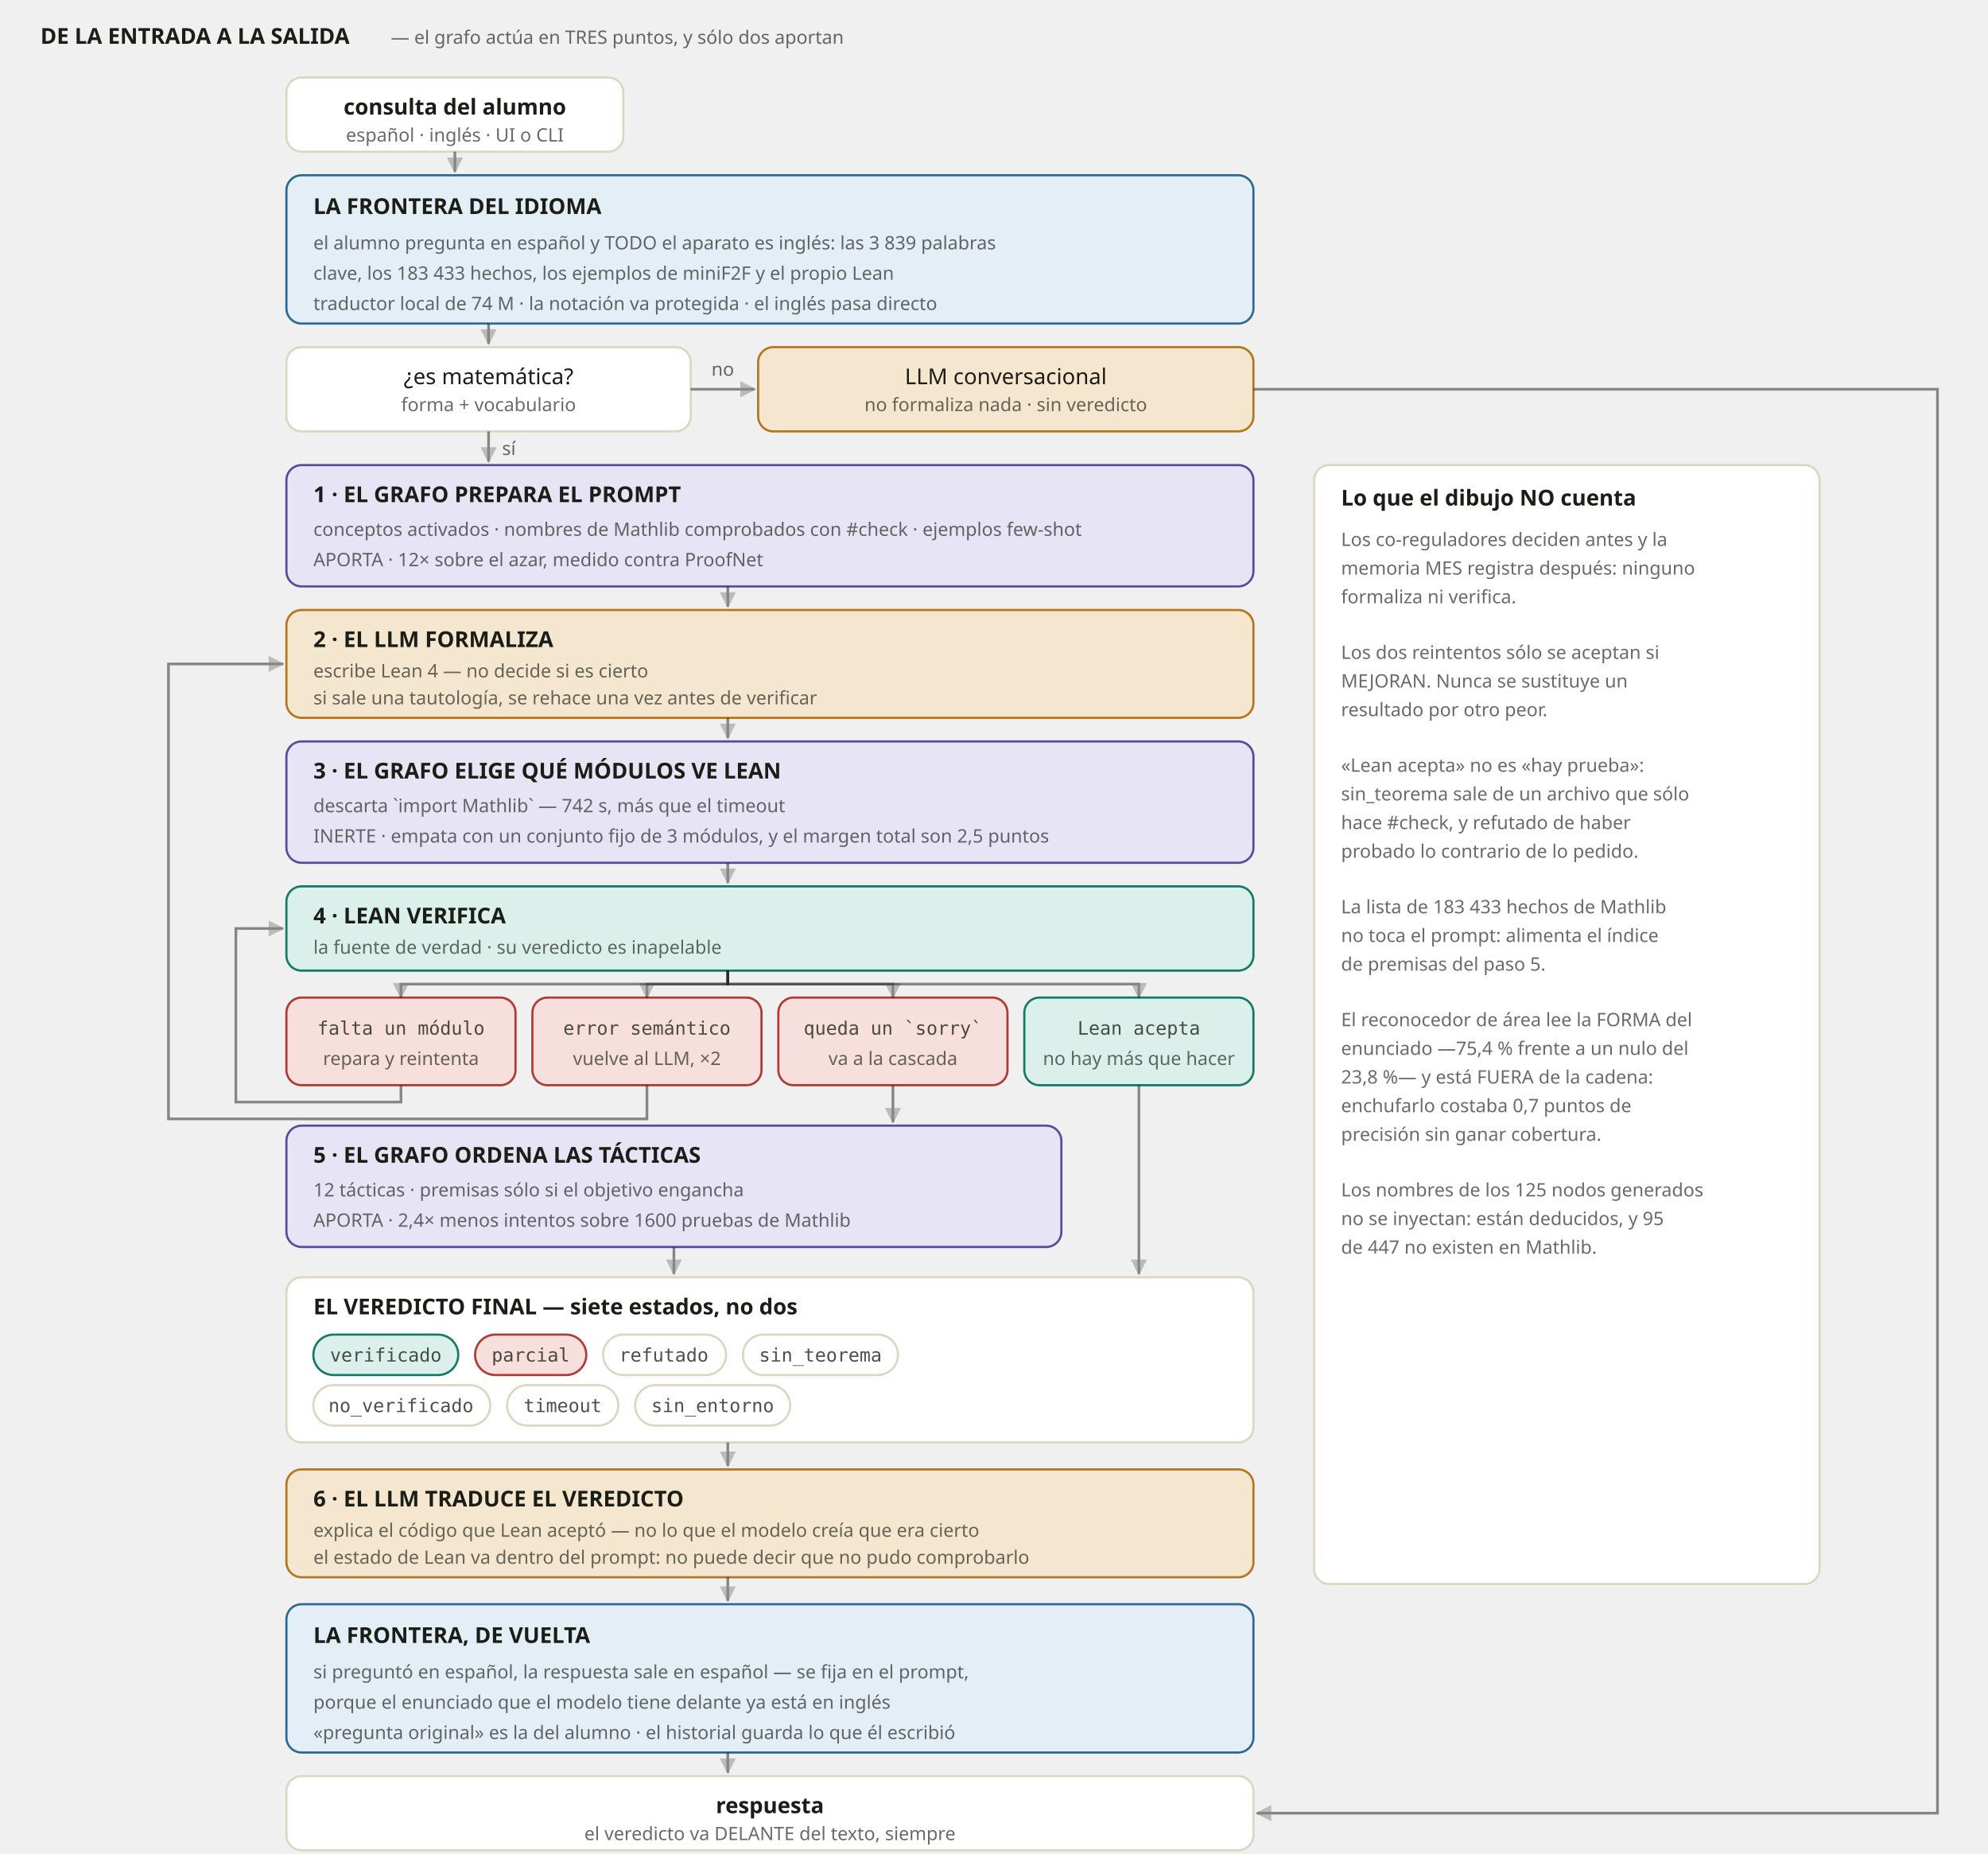
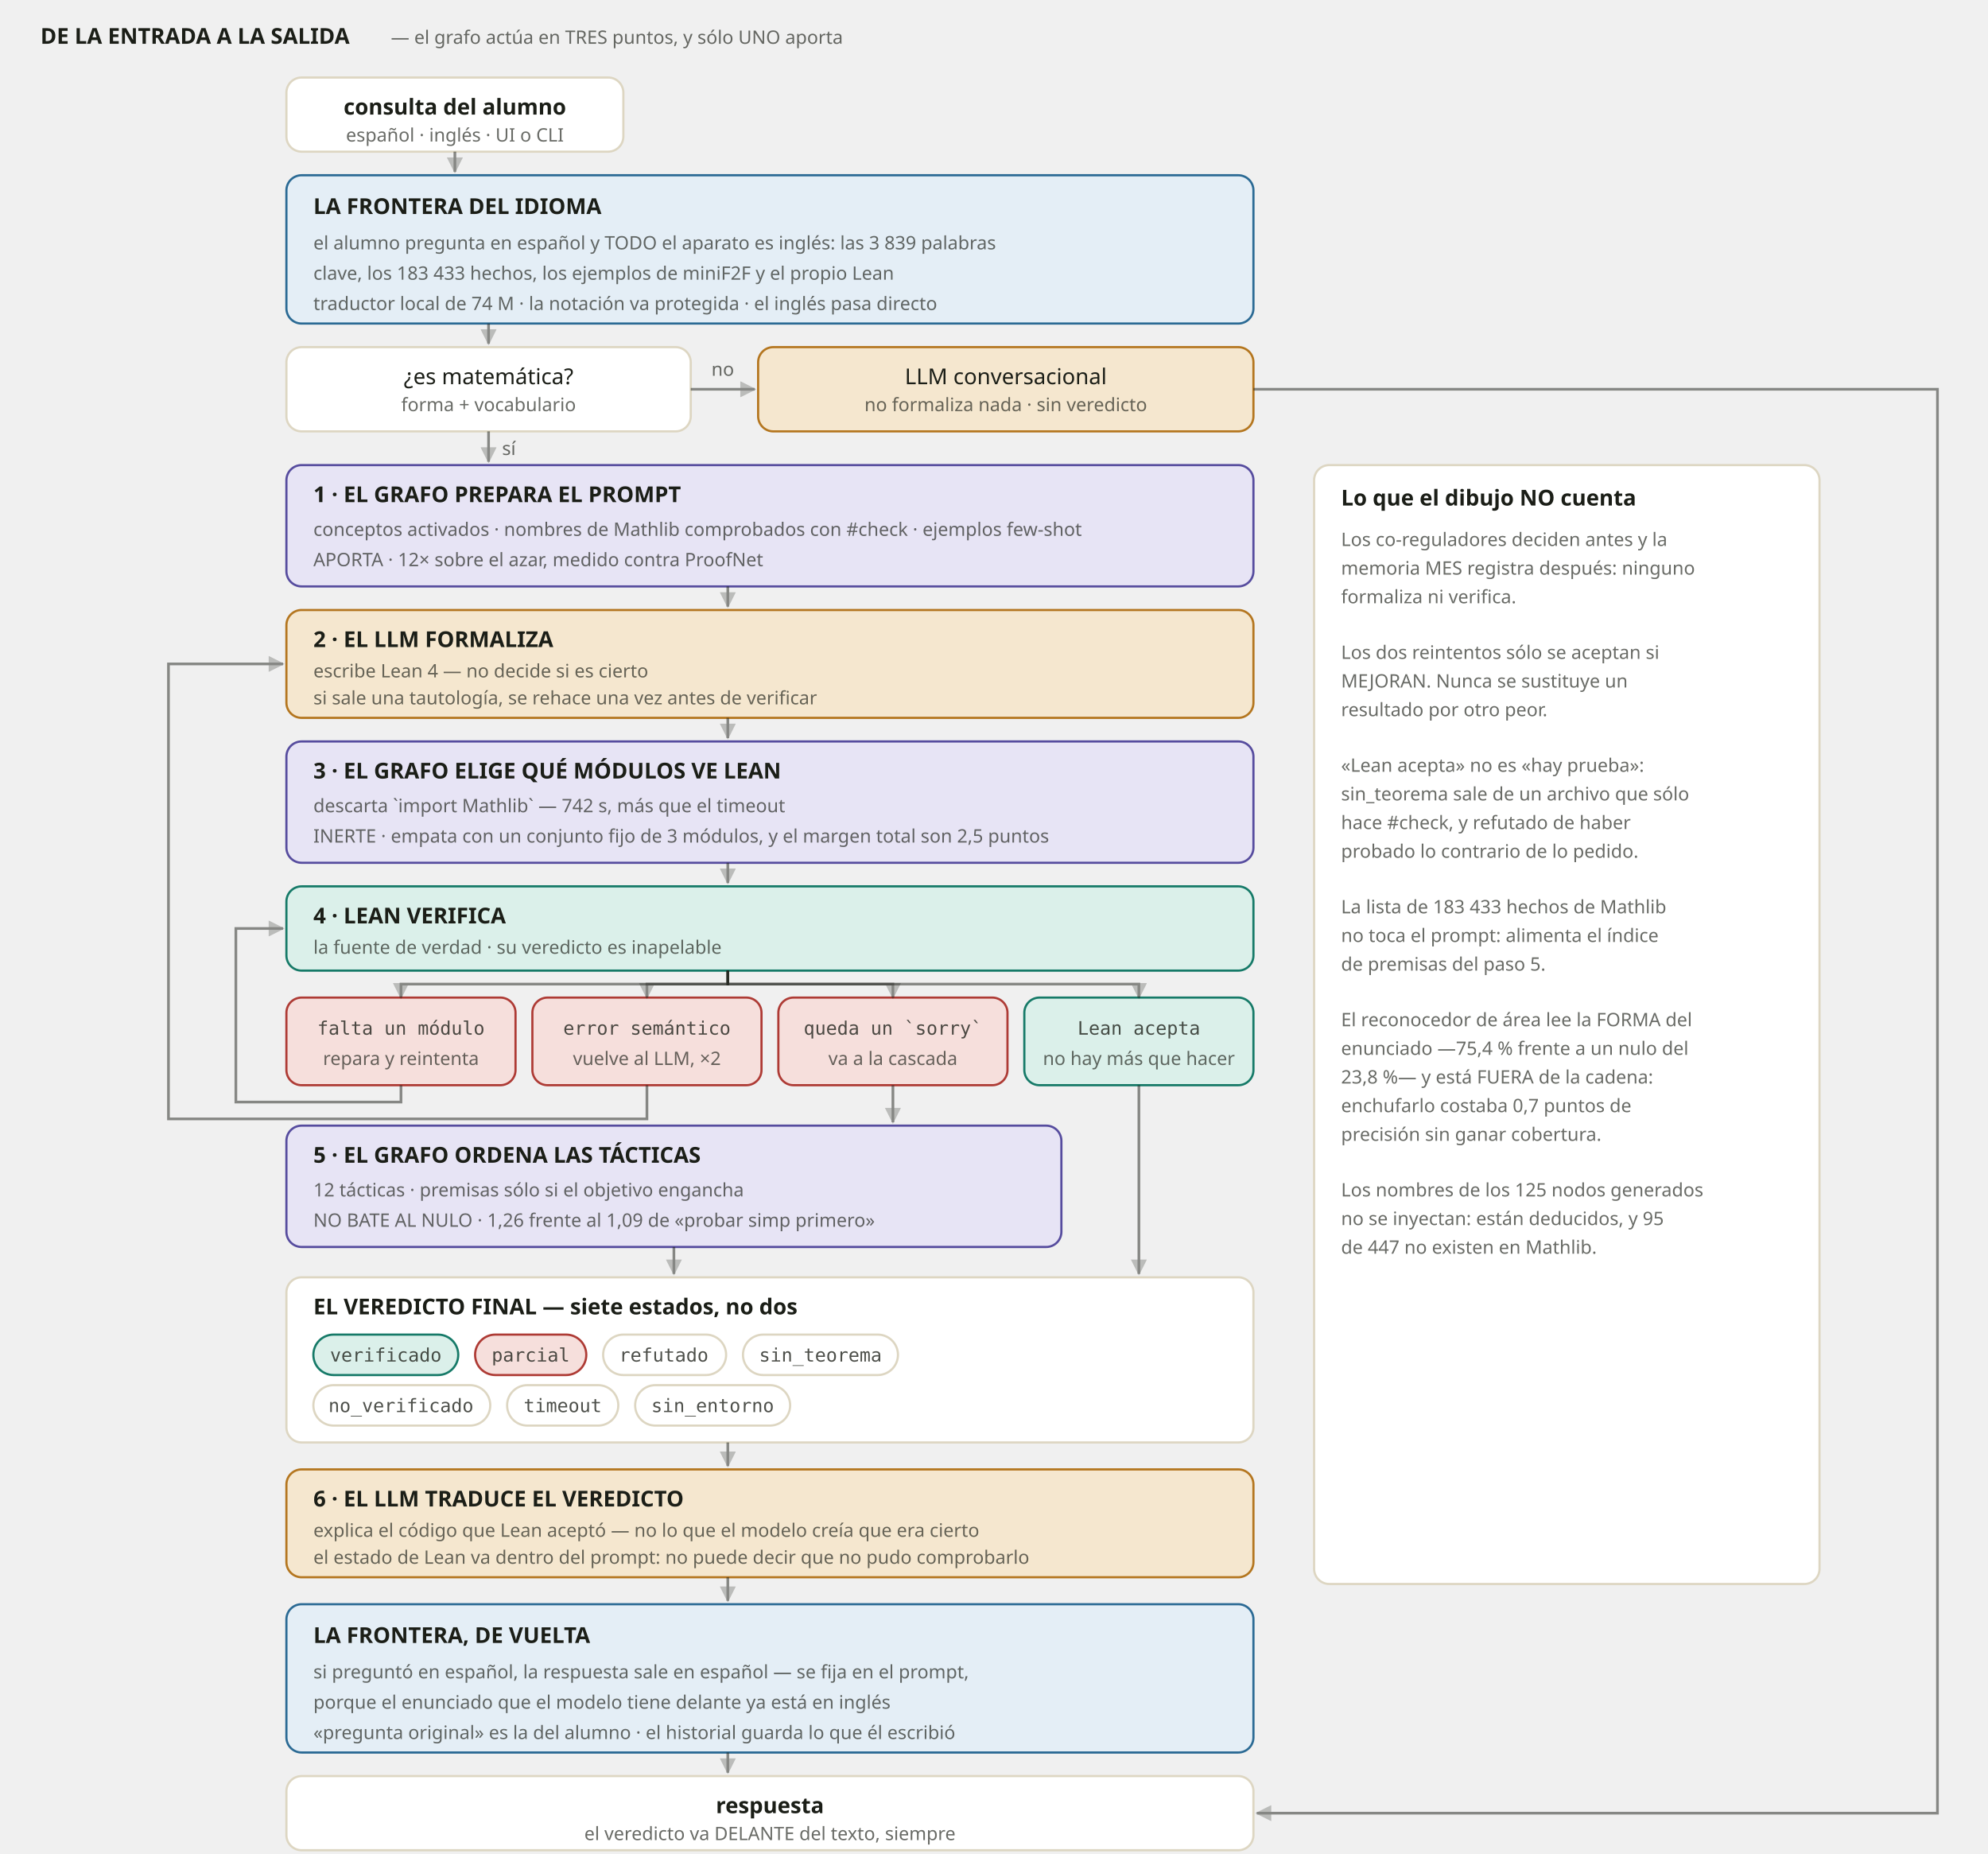
- <svg xmlns="http://www.w3.org/2000/svg" role="img" id="fig-flujo" aria-label="El flujo de la consulta a la respuesta. La consulta entra por la interfaz en español o en inglés y cruza la frontera del idioma: si viene en español se traduce al inglés con un modelo local, protegiendo la notación, porque todo el aparato del sistema es inglés; el inglés pasa directo. Un clasificador decide entonces si es matemática; si no lo es va al modelo conversacional, que responde sin verificación formal. Si lo es, el grafo actúa en tres puntos numerados: prepara el prompt con nombres de Mathlib comprobados, elige qué módulos importa Lean, y ordena las tácticas si queda un sorry. El primero y el tercero aportan, el segundo es inerte. Lean verifica y abre cuatro caminos: si falta un módulo se repara el encabezado y se reintenta una vez, si el error es semántico vuelve al modelo hasta dos rondas, si queda un sorry entra la cascada de tácticas, y si Lean acepta se pasa directo al veredicto. Los caminos confluyen en un veredicto final de siete estados, que el modelo traduce a lenguaje natural. Al final se cruza la frontera de vuelta: la respuesta sale en el idioma en que se preguntó y la pregunta que se le enseña al alumno es la suya, no la traducción." viewBox="0 0 1180 1100">
+ <svg xmlns="http://www.w3.org/2000/svg" role="img" id="fig-flujo" aria-label="El flujo de la consulta a la respuesta. La consulta entra por la interfaz en español o en inglés y cruza la frontera del idioma: si viene en español se traduce al inglés con un modelo local, protegiendo la notación, porque todo el aparato del sistema es inglés; el inglés pasa directo. Un clasificador decide entonces si es matemática; si no lo es va al modelo conversacional, que responde sin verificación formal. Si lo es, el grafo actúa en tres puntos numerados: prepara el prompt con nombres de Mathlib comprobados, elige qué módulos importa Lean, y ordena las tácticas si queda un sorry. Solo el primero aporta: el segundo es inerte y el tercero no bate a su modelo nulo. Lean verifica y abre cuatro caminos: si falta un módulo se repara el encabezado y se reintenta una vez, si el error es semántico vuelve al modelo hasta dos rondas, si queda un sorry entra la cascada de tácticas, y si Lean acepta se pasa directo al veredicto. Los caminos confluyen en un veredicto final de siete estados, que el modelo traduce a lenguaje natural. Al final se cruza la frontera de vuelta: la respuesta sale en el idioma en que se preguntó y la pregunta que se le enseña al alumno es la suya, no la traducción." viewBox="0 0 1180 1100">
  <defs>
    <marker id="p" viewBox="0 0 10 10" refX="9" refY="5" markerWidth="6" markerHeight="6" orient="auto-start-reverse">
      <path class="pf" fill="#1b1e17" opacity=".5" d="M0 0 L10 5 L0 10 z" />
    </marker>
  </defs>
  <style>@media(prefers-color-scheme:dark){#fig-flujo .bg{fill:#171b23;stroke:#2b3140}#fig-flujo .gr{fill:#242038;stroke:#948bdd}#fig-flujo .ve{fill:#152722;stroke:#4dc0aa}#fig-flujo .ll{fill:#332714;stroke:#e2a94f}#fig-flujo .al{fill:#331d1b;stroke:#e2827a}#fig-flujo .id{fill:#151f28;stroke:#6fb3d9}#fig-flujo .ln{stroke:#e8e6de}#fig-flujo .pf{fill:#e8e6de}#fig-flujo .t{fill:#e8e6de}#fig-flujo .b{fill:#e8e6de}#fig-flujo .s{fill:#e8e6de}#fig-flujo .m{fill:#e8e6de}}</style>
  <text class="b" fill="#1b1e17" font-family="ui-sans-serif,system-ui,sans-serif" font-size="13" font-weight="600" x="24" y="26" text-anchor="start">DE LA ENTRADA A LA SALIDA</text>
-   <text class="s" fill="#1b1e17" font-family="ui-sans-serif,system-ui,sans-serif" font-size="11" opacity=".66" x="232" y="26" text-anchor="start">— el grafo actúa en TRES puntos, y sólo dos aportan</text>
+   <text class="s" fill="#1b1e17" font-family="ui-sans-serif,system-ui,sans-serif" font-size="11" opacity=".66" x="232" y="26" text-anchor="start">— el grafo actúa en TRES puntos, y sólo UNO aporta</text>
  <rect class="bg" fill="#ffffff" stroke="#ddd6c2" stroke-width="1.3" x="170" y="46" width="200" height="44" rx="9" />
  <text class="b" fill="#1b1e17" font-family="ui-sans-serif,system-ui,sans-serif" font-size="13" font-weight="600" x="270" y="68" text-anchor="middle">consulta del alumno</text>
  <text class="s" fill="#1b1e17" font-family="ui-sans-serif,system-ui,sans-serif" font-size="11" opacity=".66" x="270" y="84" text-anchor="middle">español · inglés · UI o CLI</text>
  <path class="ln" fill="none" opacity=".5" stroke="#1b1e17" stroke-width="1.6" d="M270 90 L270 102" marker-end="url(#p)" />
  <rect class="id" fill="#e4eef6" stroke="#2b6a94" stroke-width="1.3" x="170" y="104" width="574" height="88" rx="9" />
  <text class="b" fill="#1b1e17" font-family="ui-sans-serif,system-ui,sans-serif" font-size="13" font-weight="600" x="186" y="127" text-anchor="start">LA FRONTERA DEL IDIOMA</text>
  <text class="s" fill="#1b1e17" font-family="ui-sans-serif,system-ui,sans-serif" font-size="11" opacity=".66" x="186" y="148" text-anchor="start">el alumno pregunta en español y TODO el aparato es inglés: las 3 839 palabras</text>
  <text class="s" fill="#1b1e17" font-family="ui-sans-serif,system-ui,sans-serif" font-size="11" opacity=".66" x="186" y="166" text-anchor="start">clave, los 183 433 hechos, los ejemplos de miniF2F y el propio Lean</text>
  <text class="s" fill="#1b1e17" font-family="ui-sans-serif,system-ui,sans-serif" font-size="11" opacity=".66" x="186" y="184" text-anchor="start">traductor local de 74 M · la notación va protegida · el inglés pasa directo</text>
  <path class="ln" fill="none" opacity=".5" stroke="#1b1e17" stroke-width="1.6" d="M290 192 L290 204" marker-end="url(#p)" />
  <rect class="bg" fill="#ffffff" stroke="#ddd6c2" stroke-width="1.3" x="170" y="206" width="240" height="50" rx="9" />
  <text class="t" fill="#1b1e17" font-family="ui-sans-serif,system-ui,sans-serif" font-size="13" x="290" y="228" text-anchor="middle">¿es matemática?</text>
  <text class="s" fill="#1b1e17" font-family="ui-sans-serif,system-ui,sans-serif" font-size="11" opacity=".66" x="290" y="244" text-anchor="middle">forma + vocabulario</text>
  <rect class="ll" fill="#f5e7cf" stroke="#b4761f" stroke-width="1.3" x="450" y="206" width="294" height="50" rx="9" />
  <text class="t" fill="#1b1e17" font-family="ui-sans-serif,system-ui,sans-serif" font-size="13" x="597" y="228" text-anchor="middle">LLM conversacional</text>
  <text class="s" fill="#1b1e17" font-family="ui-sans-serif,system-ui,sans-serif" font-size="11" opacity=".66" x="597" y="244" text-anchor="middle">no formaliza nada · sin veredicto</text>
  <path class="ln" fill="none" opacity=".5" stroke="#1b1e17" stroke-width="1.6" d="M410 231 L448 231" marker-end="url(#p)" />
  <text class="s" fill="#1b1e17" font-family="ui-sans-serif,system-ui,sans-serif" font-size="11" opacity=".66" x="429" y="223" text-anchor="middle">no</text>
  <text class="s" fill="#1b1e17" font-family="ui-sans-serif,system-ui,sans-serif" font-size="11" opacity=".66" x="298" y="270" text-anchor="start">sí</text>
  <path class="ln" fill="none" opacity=".5" stroke="#1b1e17" stroke-width="1.6" d="M290 256 L290 274" marker-end="url(#p)" />
  <rect class="gr" fill="#e7e4f5" stroke="#564c9e" stroke-width="1.3" x="170" y="276" width="574" height="72" rx="9" />
  <text class="b" fill="#1b1e17" font-family="ui-sans-serif,system-ui,sans-serif" font-size="13" font-weight="600" x="186" y="298" text-anchor="start">1 · EL GRAFO PREPARA EL PROMPT</text>
  <text class="s" fill="#1b1e17" font-family="ui-sans-serif,system-ui,sans-serif" font-size="11" opacity=".66" x="186" y="318" text-anchor="start">conceptos activados · nombres de Mathlib comprobados con #check · ejemplos few-shot</text>
  <text class="s" fill="#1b1e17" font-family="ui-sans-serif,system-ui,sans-serif" font-size="11" opacity=".66" x="186" y="336" text-anchor="start">APORTA · 12× sobre el azar, medido contra ProofNet</text>
  <path class="ln" fill="none" opacity=".5" stroke="#1b1e17" stroke-width="1.6" d="M432 348 L432 360" marker-end="url(#p)" />
  <rect class="ll" fill="#f5e7cf" stroke="#b4761f" stroke-width="1.3" x="170" y="362" width="574" height="64" rx="9" />
  <text class="b" fill="#1b1e17" font-family="ui-sans-serif,system-ui,sans-serif" font-size="13" font-weight="600" x="186" y="384" text-anchor="start">2 · EL LLM FORMALIZA</text>
  <text class="s" fill="#1b1e17" font-family="ui-sans-serif,system-ui,sans-serif" font-size="11" opacity=".66" x="186" y="402" text-anchor="start">escribe Lean 4 — no decide si es cierto</text>
  <text class="s" fill="#1b1e17" font-family="ui-sans-serif,system-ui,sans-serif" font-size="11" opacity=".66" x="186" y="418" text-anchor="start">si sale una tautología, se rehace una vez antes de verificar</text>
  <path class="ln" fill="none" opacity=".5" stroke="#1b1e17" stroke-width="1.6" d="M432 426 L432 438" marker-end="url(#p)" />
  <rect class="gr" fill="#e7e4f5" stroke="#564c9e" stroke-width="1.3" x="170" y="440" width="574" height="72" rx="9" />
  <text class="b" fill="#1b1e17" font-family="ui-sans-serif,system-ui,sans-serif" font-size="13" font-weight="600" x="186" y="462" text-anchor="start">3 · EL GRAFO ELIGE QUÉ MÓDULOS VE LEAN</text>
  <text class="s" fill="#1b1e17" font-family="ui-sans-serif,system-ui,sans-serif" font-size="11" opacity=".66" x="186" y="482" text-anchor="start">descarta `import Mathlib` — 742 s, más que el timeout</text>
  <text class="s" fill="#1b1e17" font-family="ui-sans-serif,system-ui,sans-serif" font-size="11" opacity=".66" x="186" y="500" text-anchor="start">INERTE · empata con un conjunto fijo de 3 módulos, y el margen total son 2,5 puntos</text>
  <path class="ln" fill="none" opacity=".5" stroke="#1b1e17" stroke-width="1.6" d="M432 512 L432 524" marker-end="url(#p)" />
  <rect class="ve" fill="#dbf0ea" stroke="#167a68" stroke-width="1.3" x="170" y="526" width="574" height="50" rx="9" />
  <text class="b" fill="#1b1e17" font-family="ui-sans-serif,system-ui,sans-serif" font-size="13" font-weight="600" x="186" y="548" text-anchor="start">4 · LEAN VERIFICA</text>
  <text class="s" fill="#1b1e17" font-family="ui-sans-serif,system-ui,sans-serif" font-size="11" opacity=".66" x="186" y="566" text-anchor="start">la fuente de verdad · su veredicto es inapelable</text>
  <rect class="al" fill="#f6dfdc" stroke="#ae3b35" stroke-width="1.3" x="170" y="592" width="136" height="52" rx="9" />
  <text class="m" fill="#1b1e17" font-family="ui-monospace,SFMono-Regular,Menlo,monospace" font-size="11" opacity=".78" x="238" y="614" text-anchor="middle">falta un módulo</text>
  <text class="s" fill="#1b1e17" font-family="ui-sans-serif,system-ui,sans-serif" font-size="11" opacity=".66" x="238" y="632" text-anchor="middle">repara y reintenta</text>
  <path class="ln" fill="none" opacity=".5" stroke="#1b1e17" stroke-width="1.6" d="M432 576 L432 584 L238 584 L238 592" marker-end="url(#p)" />
  <rect class="al" fill="#f6dfdc" stroke="#ae3b35" stroke-width="1.3" x="316" y="592" width="136" height="52" rx="9" />
  <text class="m" fill="#1b1e17" font-family="ui-monospace,SFMono-Regular,Menlo,monospace" font-size="11" opacity=".78" x="384" y="614" text-anchor="middle">error semántico</text>
  <text class="s" fill="#1b1e17" font-family="ui-sans-serif,system-ui,sans-serif" font-size="11" opacity=".66" x="384" y="632" text-anchor="middle">vuelve al LLM, ×2</text>
  <path class="ln" fill="none" opacity=".5" stroke="#1b1e17" stroke-width="1.6" d="M432 576 L432 584 L384 584 L384 592" marker-end="url(#p)" />
  <rect class="al" fill="#f6dfdc" stroke="#ae3b35" stroke-width="1.3" x="462" y="592" width="136" height="52" rx="9" />
  <text class="m" fill="#1b1e17" font-family="ui-monospace,SFMono-Regular,Menlo,monospace" font-size="11" opacity=".78" x="530" y="614" text-anchor="middle">queda un `sorry`</text>
  <text class="s" fill="#1b1e17" font-family="ui-sans-serif,system-ui,sans-serif" font-size="11" opacity=".66" x="530" y="632" text-anchor="middle">va a la cascada</text>
  <path class="ln" fill="none" opacity=".5" stroke="#1b1e17" stroke-width="1.6" d="M432 576 L432 584 L530 584 L530 592" marker-end="url(#p)" />
  <rect class="ve" fill="#dbf0ea" stroke="#167a68" stroke-width="1.3" x="608" y="592" width="136" height="52" rx="9" />
  <text class="m" fill="#1b1e17" font-family="ui-monospace,SFMono-Regular,Menlo,monospace" font-size="11" opacity=".78" x="676" y="614" text-anchor="middle">Lean acepta</text>
  <text class="s" fill="#1b1e17" font-family="ui-sans-serif,system-ui,sans-serif" font-size="11" opacity=".66" x="676" y="632" text-anchor="middle">no hay más que hacer</text>
  <path class="ln" fill="none" opacity=".5" stroke="#1b1e17" stroke-width="1.6" d="M432 576 L432 584 L676 584 L676 592" marker-end="url(#p)" />
  <path class="ln" fill="none" opacity=".5" stroke="#1b1e17" stroke-width="1.6" d="M238 644 L238 654 L140 654 L140 551 L168 551" marker-end="url(#p)" />
  <path class="ln" fill="none" opacity=".5" stroke="#1b1e17" stroke-width="1.6" d="M384 644 L384 664 L100 664 L100 394 L168 394" marker-end="url(#p)" />
  <path class="ln" fill="none" opacity=".5" stroke="#1b1e17" stroke-width="1.6" d="M530 644 L530 666" marker-end="url(#p)" />
  <rect class="gr" fill="#e7e4f5" stroke="#564c9e" stroke-width="1.3" x="170" y="668" width="460" height="72" rx="9" />
  <text class="b" fill="#1b1e17" font-family="ui-sans-serif,system-ui,sans-serif" font-size="13" font-weight="600" x="186" y="690" text-anchor="start">5 · EL GRAFO ORDENA LAS TÁCTICAS</text>
  <text class="s" fill="#1b1e17" font-family="ui-sans-serif,system-ui,sans-serif" font-size="11" opacity=".66" x="186" y="710" text-anchor="start">12 tácticas · premisas sólo si el objetivo engancha</text>
-   <text class="s" fill="#1b1e17" font-family="ui-sans-serif,system-ui,sans-serif" font-size="11" opacity=".66" x="186" y="728" text-anchor="start">APORTA · 2,4× menos intentos sobre 1600 pruebas de Mathlib</text>
+   <text class="s" fill="#1b1e17" font-family="ui-sans-serif,system-ui,sans-serif" font-size="11" opacity=".66" x="186" y="728" text-anchor="start">NO BATE AL NULO · 1,26 frente al 1,09 de «probar simp primero»</text>
  <path class="ln" fill="none" opacity=".5" stroke="#1b1e17" stroke-width="1.6" d="M400 740 L400 756" marker-end="url(#p)" />
  <path class="ln" fill="none" opacity=".5" stroke="#1b1e17" stroke-width="1.6" d="M676 644 L676 756" marker-end="url(#p)" />
  <rect class="bg" fill="#ffffff" stroke="#ddd6c2" stroke-width="1.3" x="170" y="758" width="574" height="98" rx="9" />
  <text class="b" fill="#1b1e17" font-family="ui-sans-serif,system-ui,sans-serif" font-size="13" font-weight="600" x="186" y="780" text-anchor="start">EL VEREDICTO FINAL — siete estados, no dos</text>
  <rect class="ve" fill="#dbf0ea" stroke="#167a68" stroke-width="1.3" x="186" y="792" width="86" height="24" rx="12" />
  <text class="m" fill="#1b1e17" font-family="ui-monospace,SFMono-Regular,Menlo,monospace" font-size="11" opacity=".78" x="229" y="808" text-anchor="middle">verificado</text>
  <rect class="al" fill="#f6dfdc" stroke="#ae3b35" stroke-width="1.3" x="282" y="792" width="66" height="24" rx="12" />
  <text class="m" fill="#1b1e17" font-family="ui-monospace,SFMono-Regular,Menlo,monospace" font-size="11" opacity=".78" x="315" y="808" text-anchor="middle">parcial</text>
  <rect class="bg" fill="#ffffff" stroke="#ddd6c2" stroke-width="1.3" x="358" y="792" width="73" height="24" rx="12" />
  <text class="m" fill="#1b1e17" font-family="ui-monospace,SFMono-Regular,Menlo,monospace" font-size="11" opacity=".78" x="394" y="808" text-anchor="middle">refutado</text>
  <rect class="bg" fill="#ffffff" stroke="#ddd6c2" stroke-width="1.3" x="441" y="792" width="92" height="24" rx="12" />
  <text class="m" fill="#1b1e17" font-family="ui-monospace,SFMono-Regular,Menlo,monospace" font-size="11" opacity=".78" x="487" y="808" text-anchor="middle">sin_teorema</text>
  <rect class="bg" fill="#ffffff" stroke="#ddd6c2" stroke-width="1.3" x="186" y="822" width="105" height="24" rx="12" />
  <text class="m" fill="#1b1e17" font-family="ui-monospace,SFMono-Regular,Menlo,monospace" font-size="11" opacity=".78" x="238" y="838" text-anchor="middle">no_verificado</text>
  <rect class="bg" fill="#ffffff" stroke="#ddd6c2" stroke-width="1.3" x="301" y="822" width="66" height="24" rx="12" />
  <text class="m" fill="#1b1e17" font-family="ui-monospace,SFMono-Regular,Menlo,monospace" font-size="11" opacity=".78" x="334" y="838" text-anchor="middle">timeout</text>
  <rect class="bg" fill="#ffffff" stroke="#ddd6c2" stroke-width="1.3" x="377" y="822" width="92" height="24" rx="12" />
  <text class="m" fill="#1b1e17" font-family="ui-monospace,SFMono-Regular,Menlo,monospace" font-size="11" opacity=".78" x="423" y="838" text-anchor="middle">sin_entorno</text>
  <path class="ln" fill="none" opacity=".5" stroke="#1b1e17" stroke-width="1.6" d="M432 856 L432 870" marker-end="url(#p)" />
  <rect class="ll" fill="#f5e7cf" stroke="#b4761f" stroke-width="1.3" x="170" y="872" width="574" height="64" rx="9" />
  <text class="b" fill="#1b1e17" font-family="ui-sans-serif,system-ui,sans-serif" font-size="13" font-weight="600" x="186" y="894" text-anchor="start">6 · EL LLM TRADUCE EL VEREDICTO</text>
  <text class="s" fill="#1b1e17" font-family="ui-sans-serif,system-ui,sans-serif" font-size="11" opacity=".66" x="186" y="912" text-anchor="start">explica el código que Lean aceptó — no lo que el modelo creía que era cierto</text>
  <text class="s" fill="#1b1e17" font-family="ui-sans-serif,system-ui,sans-serif" font-size="11" opacity=".66" x="186" y="928" text-anchor="start">el estado de Lean va dentro del prompt: no puede decir que no pudo comprobarlo</text>
  <path class="ln" fill="none" opacity=".5" stroke="#1b1e17" stroke-width="1.6" d="M432 936 L432 950" marker-end="url(#p)" />
  <rect class="id" fill="#e4eef6" stroke="#2b6a94" stroke-width="1.3" x="170" y="952" width="574" height="88" rx="9" />
  <text class="b" fill="#1b1e17" font-family="ui-sans-serif,system-ui,sans-serif" font-size="13" font-weight="600" x="186" y="975" text-anchor="start">LA FRONTERA, DE VUELTA</text>
  <text class="s" fill="#1b1e17" font-family="ui-sans-serif,system-ui,sans-serif" font-size="11" opacity=".66" x="186" y="996" text-anchor="start">si preguntó en español, la respuesta sale en español — se fija en el prompt,</text>
  <text class="s" fill="#1b1e17" font-family="ui-sans-serif,system-ui,sans-serif" font-size="11" opacity=".66" x="186" y="1014" text-anchor="start">porque el enunciado que el modelo tiene delante ya está en inglés</text>
  <text class="s" fill="#1b1e17" font-family="ui-sans-serif,system-ui,sans-serif" font-size="11" opacity=".66" x="186" y="1032" text-anchor="start">«pregunta original» es la del alumno · el historial guarda lo que él escribió</text>
  <path class="ln" fill="none" opacity=".5" stroke="#1b1e17" stroke-width="1.6" d="M432 1040 L432 1052" marker-end="url(#p)" />
  <rect class="bg" fill="#ffffff" stroke="#ddd6c2" stroke-width="1.3" x="170" y="1054" width="574" height="44" rx="9" />
  <text class="b" fill="#1b1e17" font-family="ui-sans-serif,system-ui,sans-serif" font-size="13" font-weight="600" x="457" y="1076" text-anchor="middle">respuesta</text>
  <text class="s" fill="#1b1e17" font-family="ui-sans-serif,system-ui,sans-serif" font-size="11" opacity=".66" x="457" y="1092" text-anchor="middle">el veredicto va DELANTE del texto, siempre</text>
  <path class="ln" fill="none" opacity=".5" stroke="#1b1e17" stroke-width="1.6" d="M744 231 L1150 231 L1150 1076 L746 1076" marker-end="url(#p)" />
  <rect class="bg" fill="#ffffff" stroke="#ddd6c2" stroke-width="1.3" x="780" y="276" width="300" height="664" rx="9" />
  <text class="b" fill="#1b1e17" font-family="ui-sans-serif,system-ui,sans-serif" font-size="13" font-weight="600" x="796" y="300" text-anchor="start">Lo que el dibujo NO cuenta</text>
  <text class="s" fill="#1b1e17" font-family="ui-sans-serif,system-ui,sans-serif" font-size="11" opacity=".66" x="796" y="324" text-anchor="start">Los co-reguladores deciden antes y la</text>
  <text class="s" fill="#1b1e17" font-family="ui-sans-serif,system-ui,sans-serif" font-size="11" opacity=".66" x="796" y="341" text-anchor="start">memoria MES registra después: ninguno</text>
  <text class="s" fill="#1b1e17" font-family="ui-sans-serif,system-ui,sans-serif" font-size="11" opacity=".66" x="796" y="358" text-anchor="start">formaliza ni verifica.</text>
  <text class="s" fill="#1b1e17" font-family="ui-sans-serif,system-ui,sans-serif" font-size="11" opacity=".66" x="796" y="391" text-anchor="start">Los dos reintentos sólo se aceptan si</text>
  <text class="s" fill="#1b1e17" font-family="ui-sans-serif,system-ui,sans-serif" font-size="11" opacity=".66" x="796" y="408" text-anchor="start">MEJORAN. Nunca se sustituye un</text>
  <text class="s" fill="#1b1e17" font-family="ui-sans-serif,system-ui,sans-serif" font-size="11" opacity=".66" x="796" y="425" text-anchor="start">resultado por otro peor.</text>
  <text class="s" fill="#1b1e17" font-family="ui-sans-serif,system-ui,sans-serif" font-size="11" opacity=".66" x="796" y="458" text-anchor="start">«Lean acepta» no es «hay prueba»:</text>
  <text class="s" fill="#1b1e17" font-family="ui-sans-serif,system-ui,sans-serif" font-size="11" opacity=".66" x="796" y="475" text-anchor="start">sin_teorema sale de un archivo que sólo</text>
  <text class="s" fill="#1b1e17" font-family="ui-sans-serif,system-ui,sans-serif" font-size="11" opacity=".66" x="796" y="492" text-anchor="start">hace #check, y refutado de haber</text>
  <text class="s" fill="#1b1e17" font-family="ui-sans-serif,system-ui,sans-serif" font-size="11" opacity=".66" x="796" y="509" text-anchor="start">probado lo contrario de lo pedido.</text>
  <text class="s" fill="#1b1e17" font-family="ui-sans-serif,system-ui,sans-serif" font-size="11" opacity=".66" x="796" y="542" text-anchor="start">La lista de 183 433 hechos de Mathlib</text>
  <text class="s" fill="#1b1e17" font-family="ui-sans-serif,system-ui,sans-serif" font-size="11" opacity=".66" x="796" y="559" text-anchor="start">no toca el prompt: alimenta el índice</text>
  <text class="s" fill="#1b1e17" font-family="ui-sans-serif,system-ui,sans-serif" font-size="11" opacity=".66" x="796" y="576" text-anchor="start">de premisas del paso 5.</text>
  <text class="s" fill="#1b1e17" font-family="ui-sans-serif,system-ui,sans-serif" font-size="11" opacity=".66" x="796" y="609" text-anchor="start">El reconocedor de área lee la FORMA del</text>
  <text class="s" fill="#1b1e17" font-family="ui-sans-serif,system-ui,sans-serif" font-size="11" opacity=".66" x="796" y="626" text-anchor="start">enunciado —75,4 % frente a un nulo del</text>
  <text class="s" fill="#1b1e17" font-family="ui-sans-serif,system-ui,sans-serif" font-size="11" opacity=".66" x="796" y="643" text-anchor="start">23,8 %— y está FUERA de la cadena:</text>
  <text class="s" fill="#1b1e17" font-family="ui-sans-serif,system-ui,sans-serif" font-size="11" opacity=".66" x="796" y="660" text-anchor="start">enchufarlo costaba 0,7 puntos de</text>
  <text class="s" fill="#1b1e17" font-family="ui-sans-serif,system-ui,sans-serif" font-size="11" opacity=".66" x="796" y="677" text-anchor="start">precisión sin ganar cobertura.</text>
  <text class="s" fill="#1b1e17" font-family="ui-sans-serif,system-ui,sans-serif" font-size="11" opacity=".66" x="796" y="710" text-anchor="start">Los nombres de los 125 nodos generados</text>
  <text class="s" fill="#1b1e17" font-family="ui-sans-serif,system-ui,sans-serif" font-size="11" opacity=".66" x="796" y="727" text-anchor="start">no se inyectan: están deducidos, y 95</text>
  <text class="s" fill="#1b1e17" font-family="ui-sans-serif,system-ui,sans-serif" font-size="11" opacity=".66" x="796" y="744" text-anchor="start">de 447 no existen en Mathlib.</text>
</svg>
